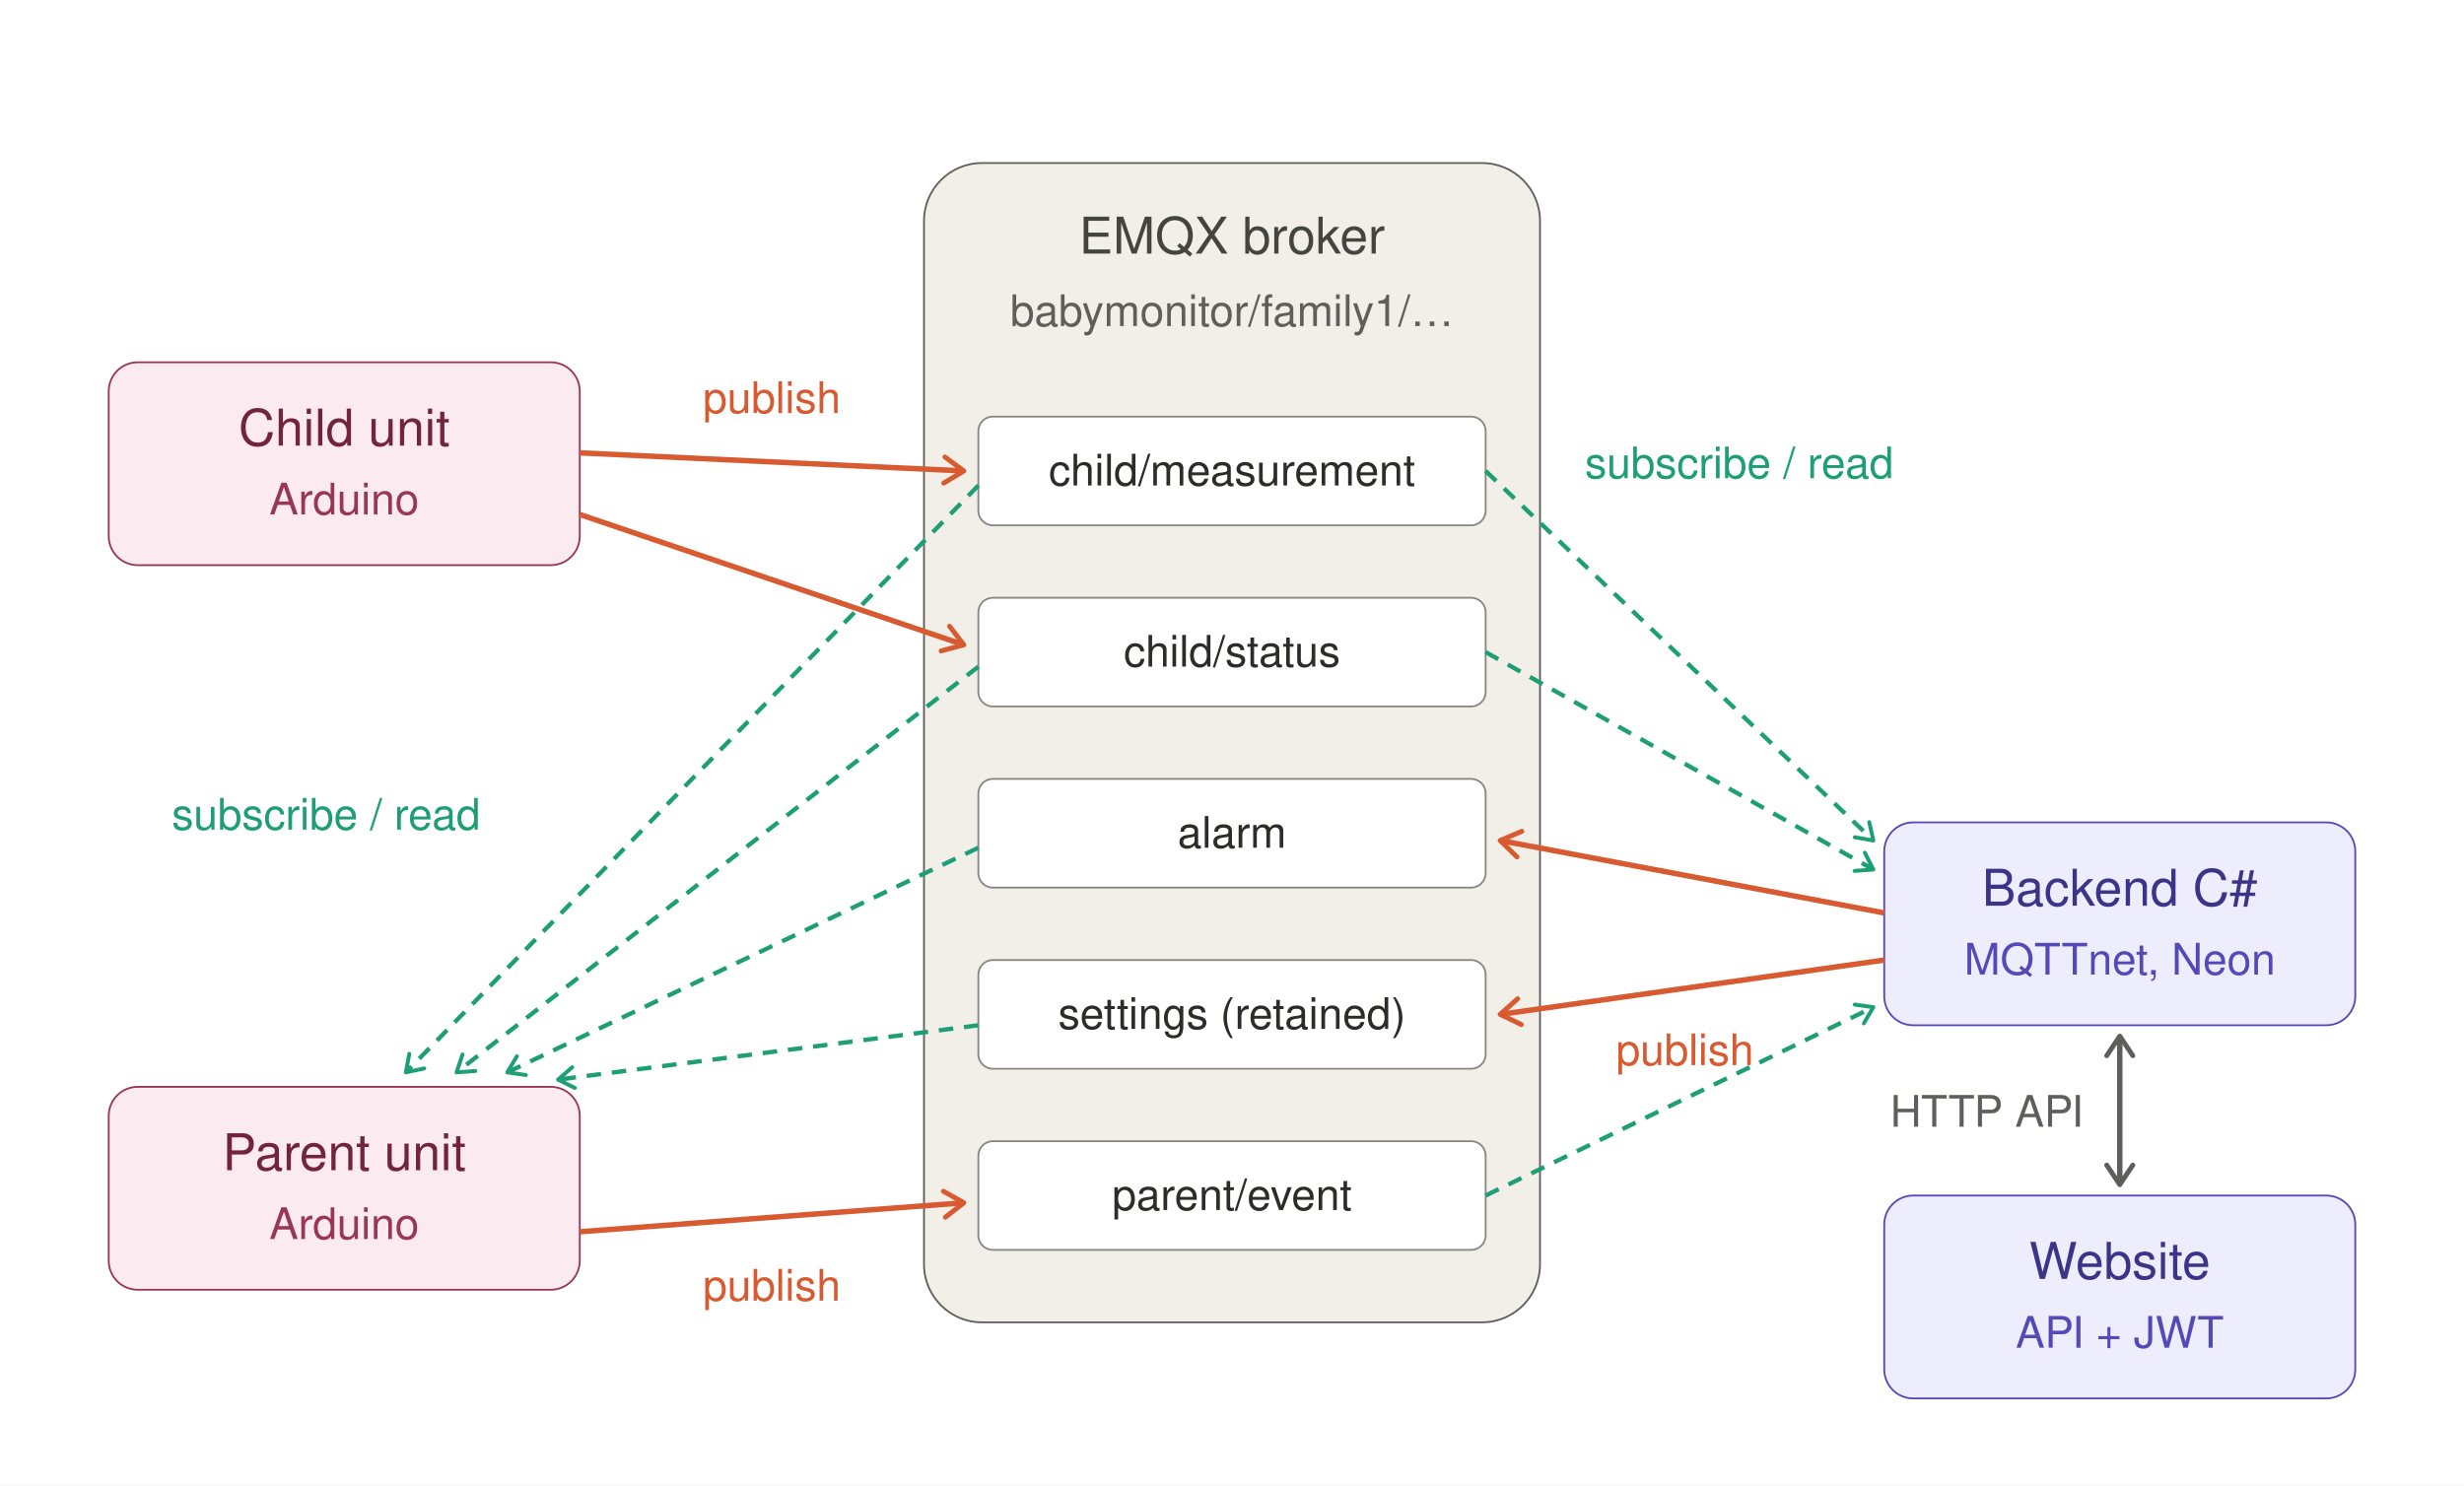
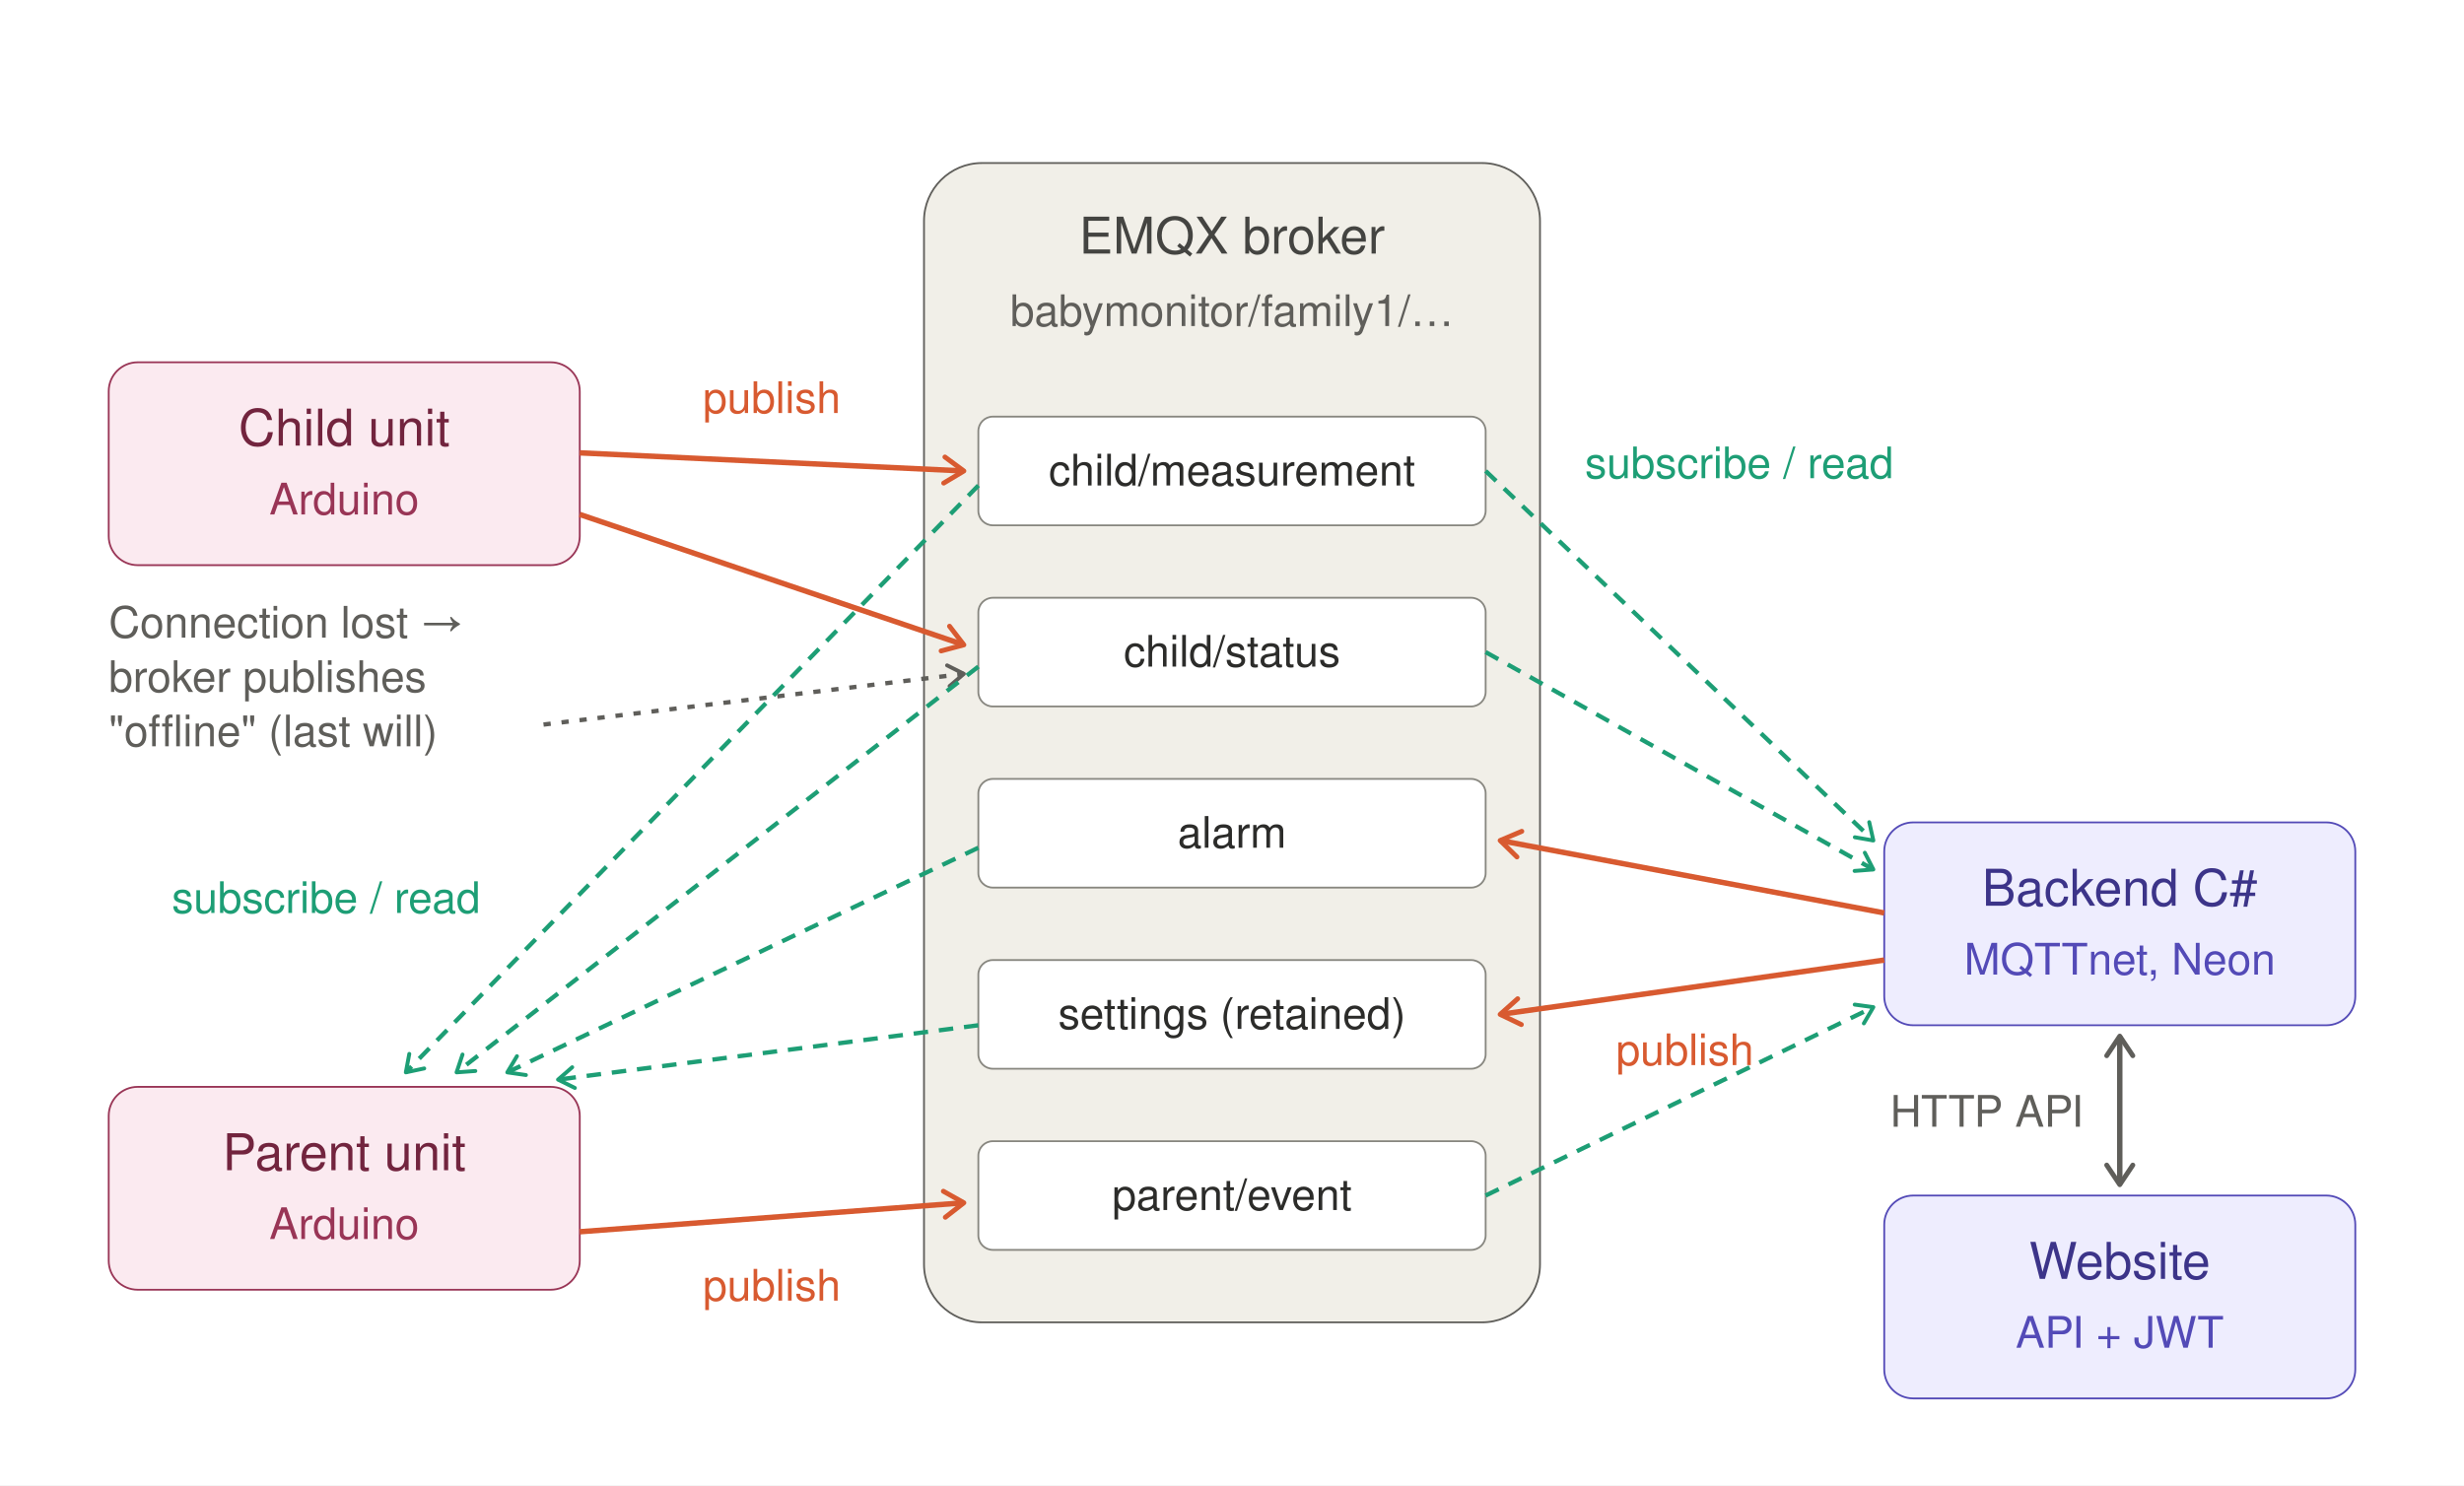
<svg xmlns="http://www.w3.org/2000/svg" width="680" height="410" viewBox="0 0 680 410" font-family="Helvetica, Arial, sans-serif">
  <defs>
    <marker id="ap" viewBox="0 0 10 10" refX="8" refY="5" markerWidth="6" markerHeight="6" orient="auto-start-reverse">
      <path d="M2 1L8 5L2 9" fill="none" stroke="#D85A30" stroke-width="1.5" stroke-linecap="round" stroke-linejoin="round" />
    </marker>
    <marker id="as" viewBox="0 0 10 10" refX="8" refY="5" markerWidth="6" markerHeight="6" orient="auto-start-reverse">
      <path d="M2 1L8 5L2 9" fill="none" stroke="#1D9E75" stroke-width="1.5" stroke-linecap="round" stroke-linejoin="round" />
    </marker>
    <marker id="ag" viewBox="0 0 10 10" refX="8" refY="5" markerWidth="6" markerHeight="6" orient="auto-start-reverse">
      <path d="M2 1L8 5L2 9" fill="none" stroke="#5F5E5A" stroke-width="1.5" stroke-linecap="round" stroke-linejoin="round" />
    </marker>
  </defs>
  <style>
.t{font-size:14px;font-weight:500}.s{font-size:12px}
.pub{stroke:#D85A30;stroke-width:1.5}.sub{stroke:#1D9E75;stroke-width:1.2;stroke-dasharray:4 3}
.topic{fill:#ffffff;stroke:#888780;stroke-width:.5}
</style>
  <rect width="680" height="410" fill="#ffffff" />
  <rect x="255" y="45" width="170" height="320" rx="16" fill="#F1EFE8" stroke="#5F5E5A" stroke-width=".5" />
  <text class="t" x="340" y="70" text-anchor="middle" fill="#444441">EMQX broker</text>
  <text class="s" x="340" y="90" text-anchor="middle" fill="#5F5E5A">babymonitor/family1/…</text>
  <g fill="#2C2C2A" text-anchor="middle" class="s">
    <rect class="topic" x="270" y="115" width="140" height="30" rx="4" />
    <text x="340" y="134">child/measurement</text>
    <rect class="topic" x="270" y="165" width="140" height="30" rx="4" />
    <text x="340" y="184">child/status</text>
    <rect class="topic" x="270" y="215" width="140" height="30" rx="4" />
    <text x="340" y="234">alarm</text>
    <rect class="topic" x="270" y="265" width="140" height="30" rx="4" />
    <text x="340" y="284">settings (retained)</text>
    <rect class="topic" x="270" y="315" width="140" height="30" rx="4" />
    <text x="340" y="334">parent/event</text>
  </g>
  <rect x="30" y="100" width="130" height="56" rx="8" fill="#FBEAF0" stroke="#993556" stroke-width=".5" />
  <text class="t" x="95" y="123" text-anchor="middle" fill="#72243E">Child unit</text>
  <text class="s" x="95" y="142" text-anchor="middle" fill="#993556">Arduino</text>
  <rect x="30" y="300" width="130" height="56" rx="8" fill="#FBEAF0" stroke="#993556" stroke-width=".5" />
  <text class="t" x="95" y="323" text-anchor="middle" fill="#72243E">Parent unit</text>
  <text class="s" x="95" y="342" text-anchor="middle" fill="#993556">Arduino</text>
  <rect x="520" y="227" width="130" height="56" rx="8" fill="#EEEDFE" stroke="#534AB7" stroke-width=".5" />
  <text class="t" x="585" y="250" text-anchor="middle" fill="#3C3489">Backend C#</text>
  <text class="s" x="585" y="269" text-anchor="middle" fill="#534AB7">MQTTnet, Neon</text>
  <rect x="520" y="330" width="130" height="56" rx="8" fill="#EEEDFE" stroke="#534AB7" stroke-width=".5" />
  <text class="t" x="585" y="353" text-anchor="middle" fill="#3C3489">Website</text>
  <text class="s" x="585" y="372" text-anchor="middle" fill="#534AB7">API + JWT</text>
  <line class="pub" x1="160" y1="125" x2="266" y2="130" marker-end="url(#ap)" />
  <line class="pub" x1="160" y1="142" x2="266" y2="178" marker-end="url(#ap)" />
  <text class="s" x="213" y="114" text-anchor="middle" fill="#D85A30">publish</text>
+   <text class="s" x="30" y="176" fill="#5F5E5A">Connection lost →</text>
+   <text class="s" x="30" y="191" fill="#5F5E5A">broker publishes</text>
+   <text class="s" x="30" y="206" fill="#5F5E5A">"offline" (last will)</text>
+   <line x1="150" y1="200" x2="266" y2="186" stroke="#5F5E5A" stroke-width="1.2" stroke-dasharray="2 3" marker-end="url(#ag)" />
  <line class="sub" x1="270" y1="134" x2="112" y2="296" marker-end="url(#as)" />
  <line class="sub" x1="270" y1="184" x2="126" y2="296" marker-end="url(#as)" />
  <line class="sub" x1="270" y1="234" x2="140" y2="296" marker-end="url(#as)" />
  <line class="sub" x1="270" y1="283" x2="154" y2="298" marker-end="url(#as)" />
-   <text class="s" x="90" y="229" text-anchor="middle" fill="#1D9E75">subscribe / read</text>
+   <text class="s" x="90" y="252" text-anchor="middle" fill="#1D9E75">subscribe / read</text>
  <line class="pub" x1="160" y1="340" x2="266" y2="332" marker-end="url(#ap)" />
  <text class="s" x="213" y="359" text-anchor="middle" fill="#D85A30">publish</text>
  <line class="sub" x1="410" y1="130" x2="517" y2="232" marker-end="url(#as)" />
  <line class="sub" x1="410" y1="180" x2="517" y2="240" marker-end="url(#as)" />
  <line class="sub" x1="410" y1="330" x2="517" y2="278" marker-end="url(#as)" />
  <text class="s" x="480" y="132" text-anchor="middle" fill="#1D9E75">subscribe / read</text>
  <line class="pub" x1="520" y1="252" x2="414" y2="232" marker-end="url(#ap)" />
  <line class="pub" x1="520" y1="265" x2="414" y2="280" marker-end="url(#ap)" />
  <text class="s" x="465" y="294" text-anchor="middle" fill="#D85A30">publish</text>
  <line x1="585" y1="286" x2="585" y2="327" stroke="#5F5E5A" stroke-width="1.5" marker-start="url(#ag)" marker-end="url(#ag)" />
  <text class="s" x="575" y="311" text-anchor="end" fill="#5F5E5A">HTTP API</text>
</svg>
